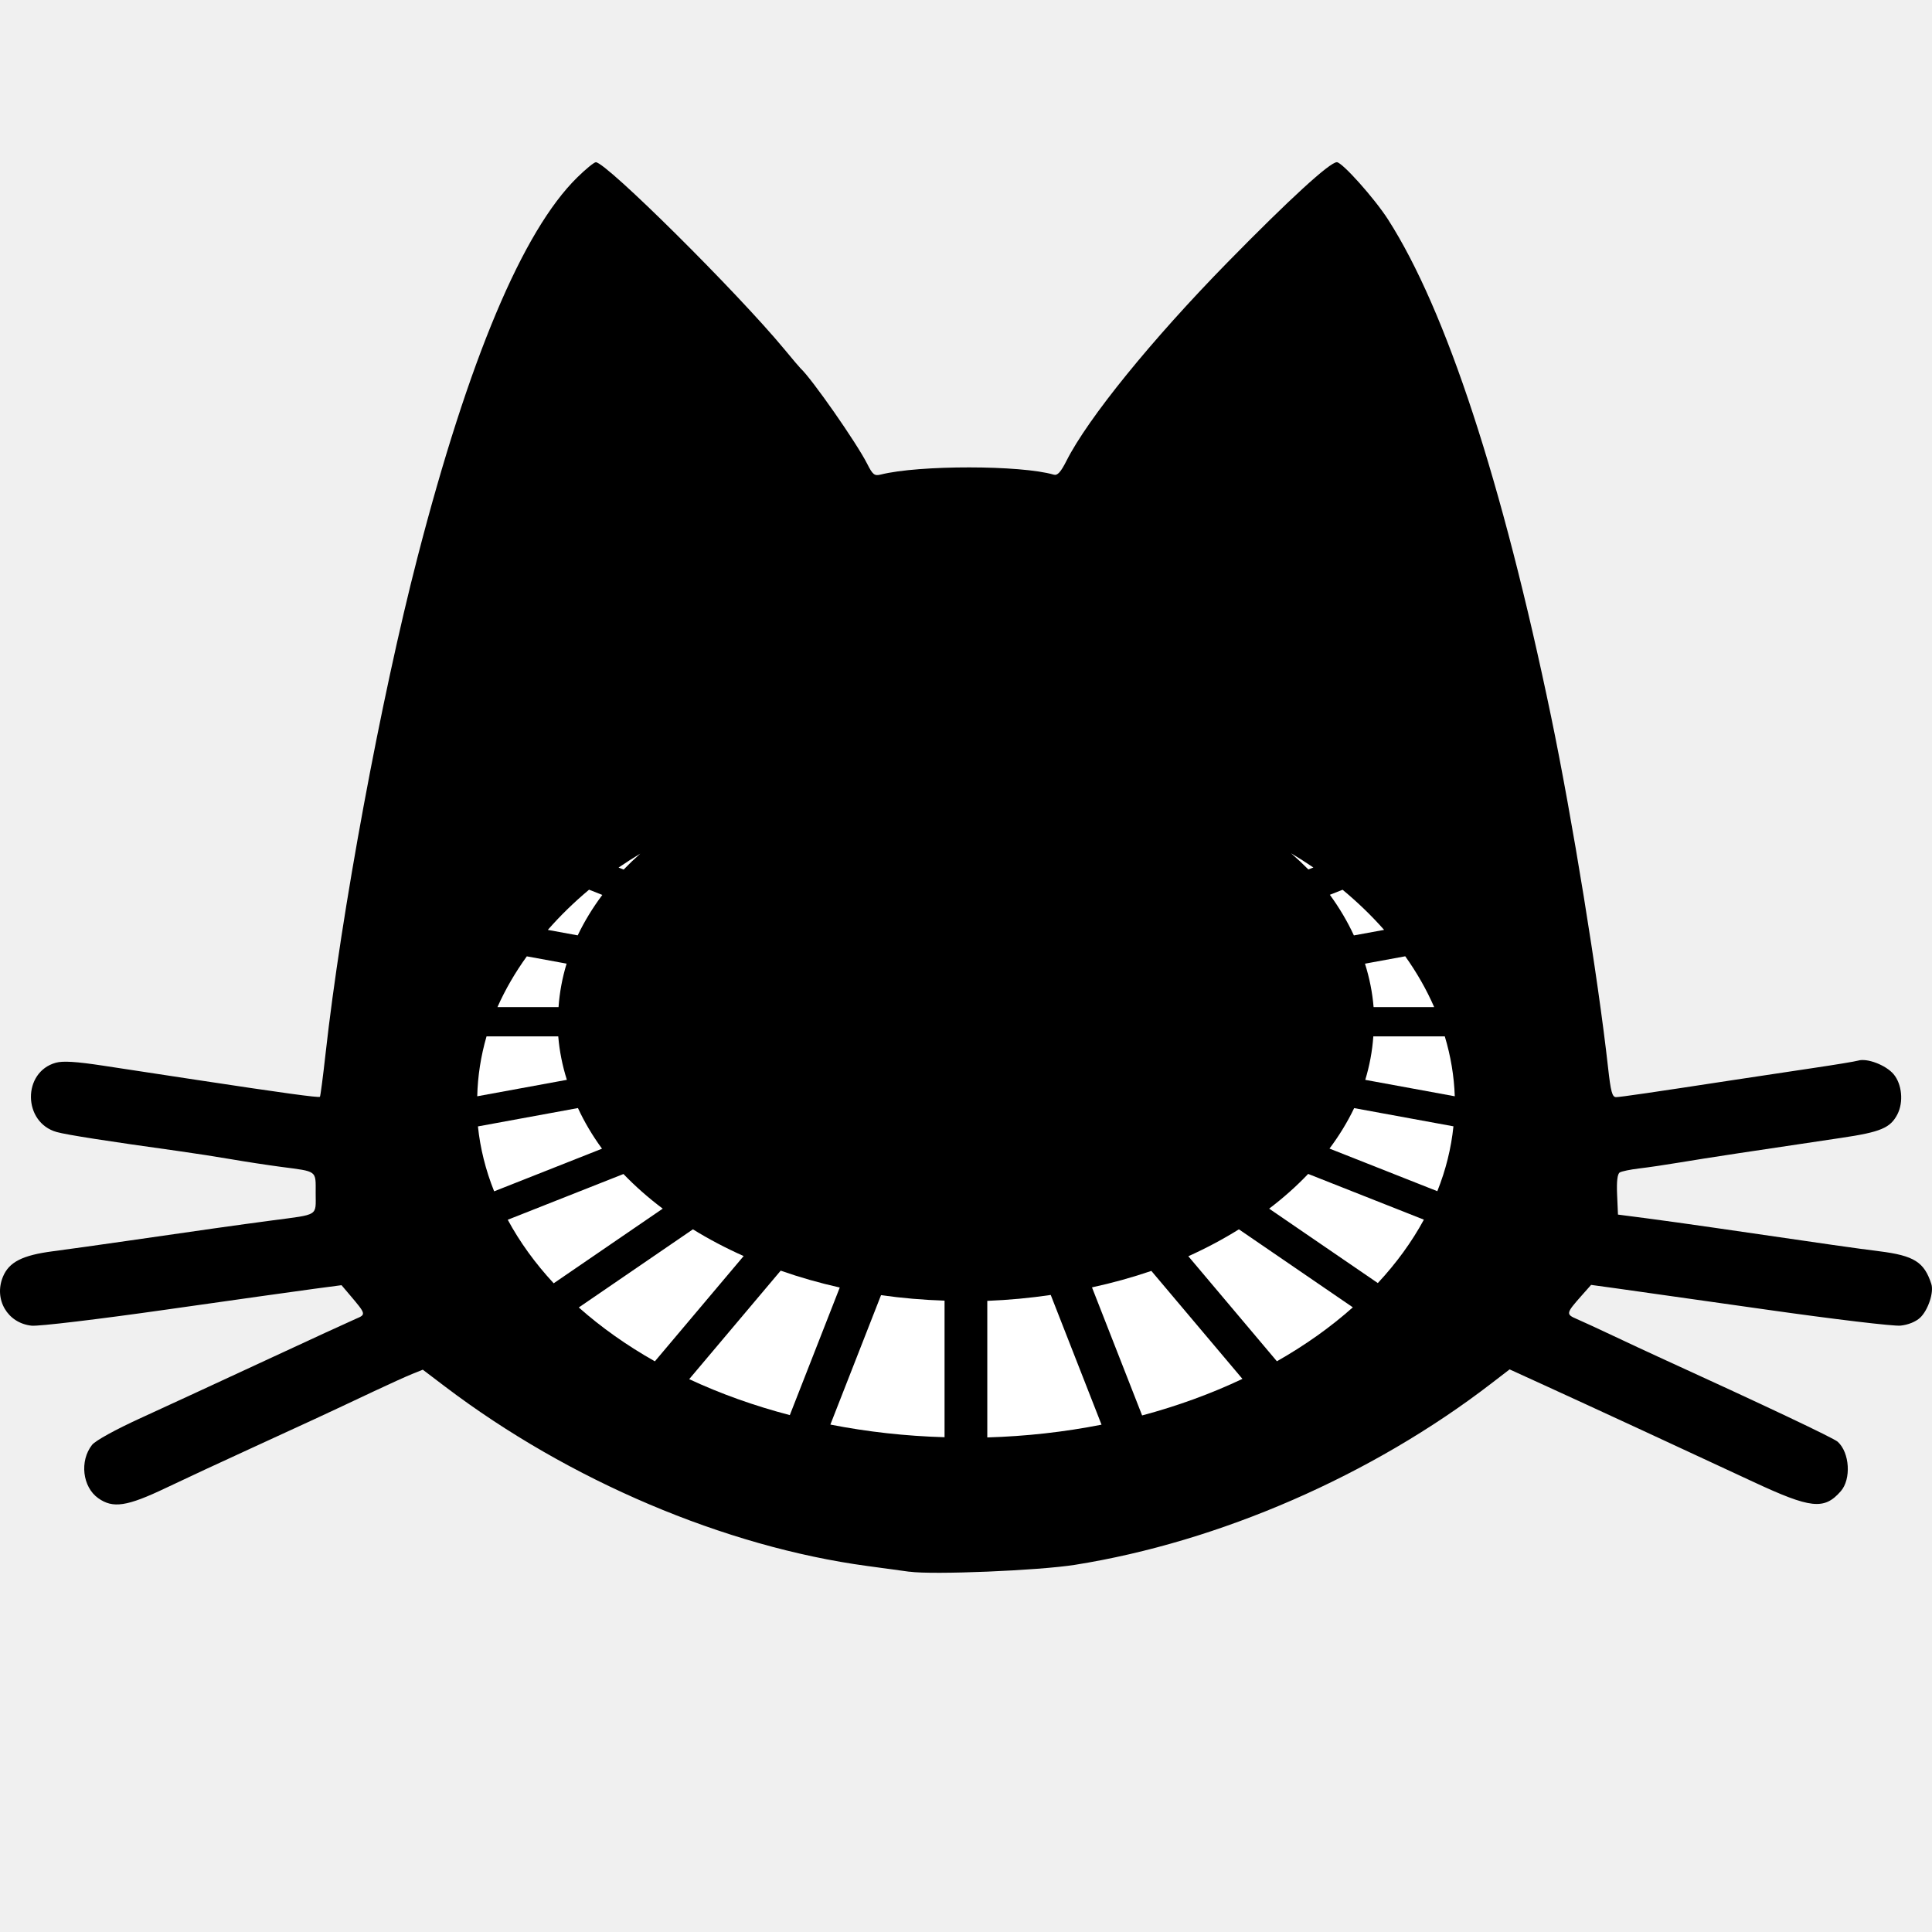
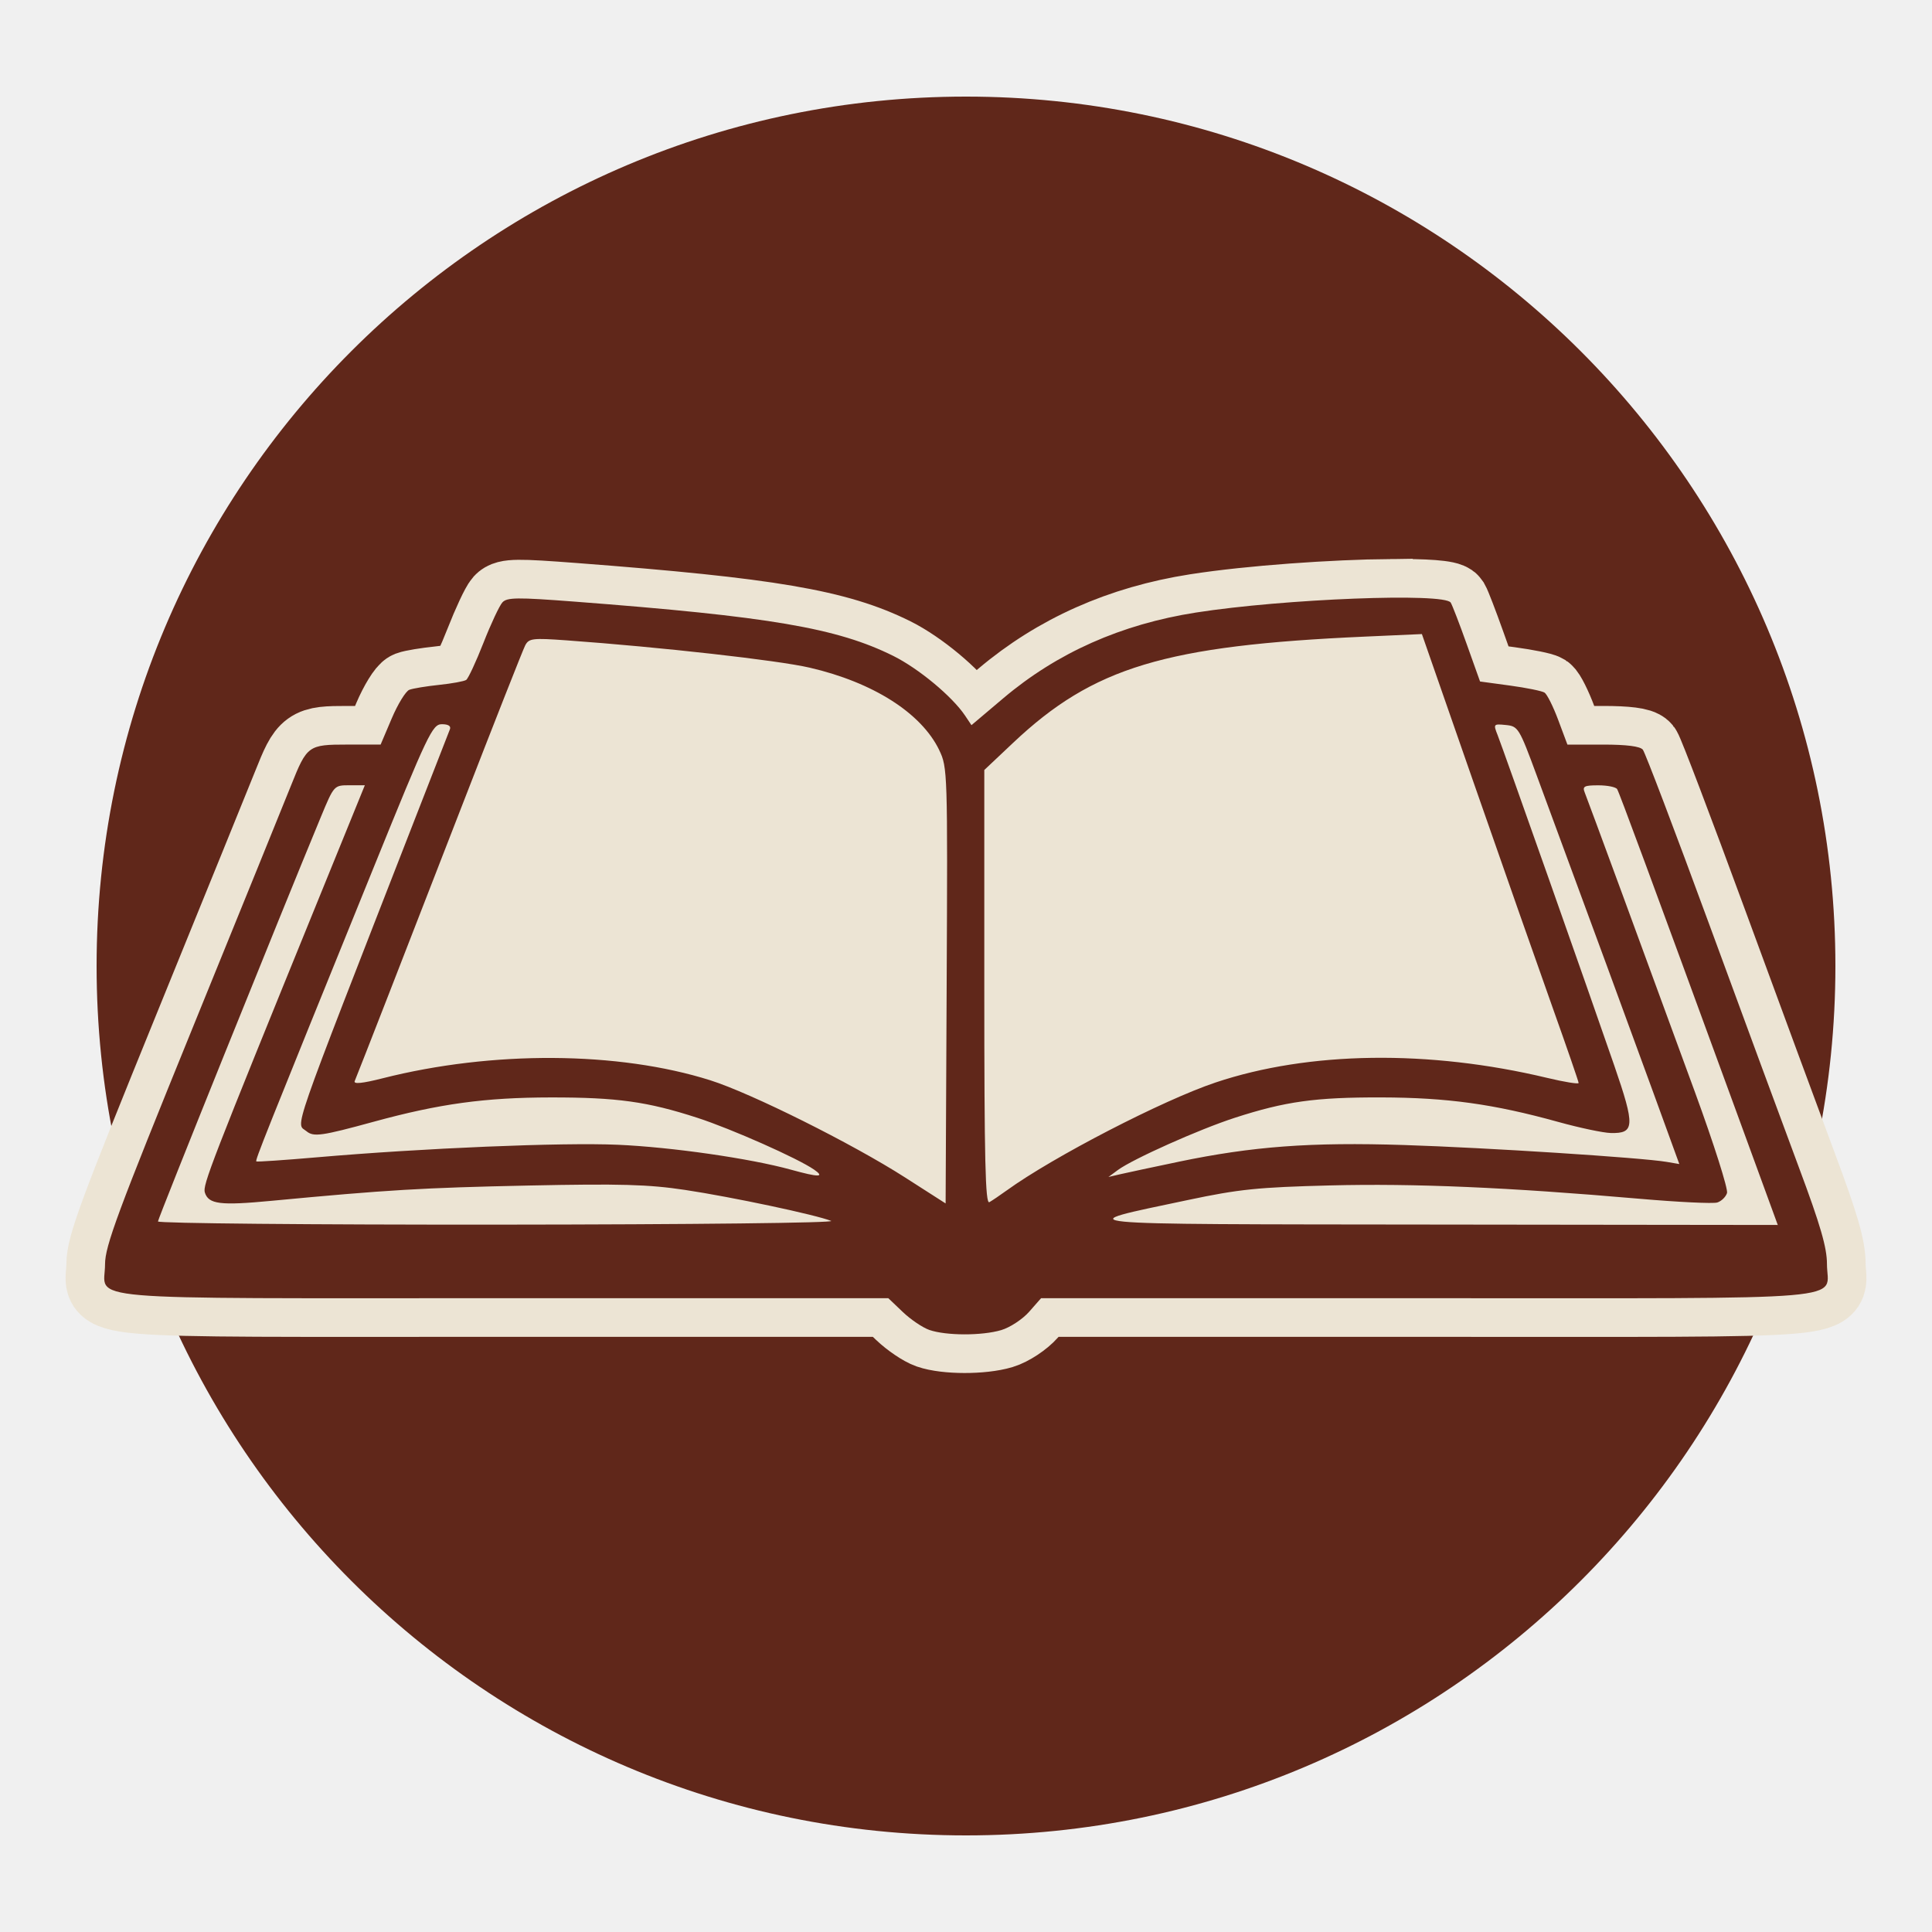
<svg xmlns="http://www.w3.org/2000/svg" viewBox="0 0 100 100" height="25" width="25">
-   <path style="fill:#000000;stroke-width:0.15" d="m 47.074,81.353 c -0.248,-0.035 -1.229,-0.169 -2.179,-0.297 -7.371,-0.995 -15.437,-4.419 -21.839,-9.272 l -1.173,-0.889 -0.555,0.224 c -0.305,0.123 -1.198,0.528 -1.983,0.898 -2.389,1.128 -3.72,1.746 -6.388,2.965 -1.405,0.642 -3.367,1.555 -4.359,2.028 -2.031,0.969 -2.752,1.078 -3.516,0.534 -0.814,-0.58 -0.97,-1.927 -0.318,-2.756 0.172,-0.219 1.2,-0.786 2.514,-1.387 1.222,-0.559 4.116,-1.896 6.431,-2.971 2.315,-1.075 4.431,-2.049 4.702,-2.164 0.547,-0.232 0.547,-0.234 -0.313,-1.249 l -0.421,-0.496 -1.383,0.183 c -0.761,0.101 -4.223,0.588 -7.695,1.082 -3.534,0.503 -6.599,0.869 -6.963,0.831 -1.248,-0.129 -1.971,-1.368 -1.481,-2.54 0.316,-0.755 1.007,-1.107 2.582,-1.312 0.744,-0.097 2.469,-0.338 3.833,-0.536 3.68,-0.534 5.753,-0.826 7.515,-1.06 2.449,-0.325 2.254,-0.203 2.254,-1.41 0,-1.198 0.116,-1.11 -1.804,-1.364 -0.703,-0.093 -1.852,-0.269 -2.555,-0.391 -0.703,-0.122 -1.954,-0.316 -2.78,-0.431 -3.611,-0.501 -5.75,-0.835 -6.264,-0.979 -1.756,-0.491 -1.788,-3.106 -0.044,-3.588 0.367,-0.101 1.054,-0.059 2.433,0.151 1.057,0.161 3.241,0.493 4.852,0.738 4.423,0.672 6.327,0.933 6.382,0.875 0.027,-0.029 0.159,-1.034 0.292,-2.232 0.811,-7.287 2.861,-18.354 4.761,-25.701 2.646,-10.232 5.441,-16.878 8.263,-19.651 0.442,-0.434 0.876,-0.789 0.966,-0.789 0.535,0 7.324,6.737 9.769,9.694 0.41,0.496 0.783,0.936 0.828,0.977 0.568,0.516 2.898,3.853 3.446,4.936 0.289,0.571 0.377,0.641 0.706,0.558 1.976,-0.496 7.257,-0.492 8.953,0.007 0.191,0.056 0.36,-0.129 0.66,-0.722 1.112,-2.199 4.411,-6.263 8.332,-10.266 3.198,-3.264 5.295,-5.185 5.66,-5.185 0.276,0 1.951,1.874 2.651,2.966 2.998,4.676 5.906,13.545 8.441,25.74 1.085,5.218 2.429,13.503 2.945,18.148 0.14,1.259 0.216,1.54 0.417,1.537 0.232,-0.003 1.832,-0.236 6.183,-0.902 1.033,-0.158 2.826,-0.427 3.983,-0.599 1.157,-0.171 2.219,-0.346 2.36,-0.389 0.467,-0.141 1.44,0.232 1.838,0.704 0.433,0.514 0.521,1.445 0.197,2.075 -0.363,0.706 -0.869,0.919 -2.899,1.219 -4.405,0.651 -7.104,1.062 -8.322,1.267 -0.709,0.119 -1.667,0.261 -2.13,0.315 -0.463,0.054 -0.922,0.149 -1.022,0.21 -0.12,0.074 -0.166,0.459 -0.136,1.146 l 0.045,1.034 1.428,0.185 c 0.785,0.102 2.375,0.324 3.532,0.492 6.118,0.893 7.327,1.065 8.567,1.221 1.802,0.227 2.325,0.556 2.693,1.696 0.139,0.43 -0.169,1.355 -0.578,1.74 -0.226,0.212 -0.618,0.372 -1.016,0.413 -0.362,0.038 -3.431,-0.329 -6.961,-0.831 -3.472,-0.494 -6.93,-0.984 -7.684,-1.088 l -1.372,-0.189 -0.507,0.572 c -0.79,0.892 -0.802,0.949 -0.249,1.187 0.271,0.116 1.136,0.515 1.921,0.886 0.785,0.371 1.8,0.844 2.254,1.051 5.514,2.517 9.133,4.23 9.346,4.423 0.622,0.563 0.706,1.936 0.157,2.562 -0.86,0.98 -1.542,0.906 -4.543,-0.494 -3.294,-1.537 -8.504,-3.946 -10.77,-4.98 l -1.827,-0.834 -0.953,0.733 c -6.181,4.758 -14.067,8.193 -21.544,9.383 -1.865,0.297 -7.366,0.525 -8.567,0.354 z" id="path103" />
-   <path style="opacity:1;vector-effect:none;fill:#ffffff;fill-opacity:1;stroke:none;stroke-width:0.114;stroke-linecap:round;stroke-linejoin:round;stroke-miterlimit:4;stroke-dasharray:none;stroke-dashoffset:0;stroke-opacity:1;paint-order:markers fill stroke" d="m 66.822,44.162 a 21.141,14.474 0 0 1 0.899,0.841 l 0.259,-0.102 a 25.32,17.335 0 0 0 -1.159,-0.739 z m -33.678,0.02 a 25.32,17.335 0 0 0 -1.127,0.723 l 0.263,0.104 a 21.141,14.474 0 0 1 0.863,-0.827 z m -2.654,1.868 a 25.32,17.335 0 0 0 -2.134,2.081 l 1.546,0.283 a 21.141,14.474 0 0 1 1.274,-2.093 z m 39.002,0.004 -0.659,0.26 a 21.141,14.474 0 0 1 1.244,2.103 l 1.564,-0.287 a 25.32,17.335 0 0 0 -2.148,-2.076 z m 3.244,3.443 -2.085,0.383 a 21.141,14.474 0 0 1 0.446,2.248 h 3.136 a 25.32,17.335 0 0 0 -1.498,-2.631 z m -45.468,0.003 a 25.32,17.335 0 0 0 -1.52,2.628 h 3.162 a 21.141,14.474 0 0 1 0.417,-2.25 z m -2.085,4.143 a 25.32,17.335 0 0 0 -0.481,3.1 l 4.639,-0.851 a 21.141,14.474 0 0 1 -0.446,-2.249 z m 45.9,0 a 21.141,14.474 0 0 1 -0.417,2.25 l 4.633,0.85 A 25.32,17.335 0 0 0 74.782,53.642 Z m -41.169,3.71 -5.176,0.95 a 25.32,17.335 0 0 0 0.839,3.36 l 5.583,-2.207 a 21.141,14.474 0 0 1 -1.246,-2.103 z m 40.177,0.003 a 21.141,14.474 0 0 1 -1.277,2.094 l 5.582,2.206 a 25.32,17.335 0 0 0 0.834,-3.358 z m -2.381,3.406 a 21.141,14.474 0 0 1 -2.019,1.798 l 5.625,3.851 a 25.32,17.335 0 0 0 2.384,-3.281 z m -35.44,0.005 -5.989,2.367 a 25.32,17.335 0 0 0 2.378,3.289 l 5.644,-3.864 a 21.141,14.474 0 0 1 -2.033,-1.792 z m 31.855,2.863 a 21.141,14.474 0 0 1 -2.617,1.393 l 4.584,5.436 a 25.32,17.335 0 0 0 3.93,-2.792 z M 35.865,63.63 29.958,67.674 a 25.32,17.335 0 0 0 3.938,2.788 l 4.595,-5.449 a 21.141,14.474 0 0 1 -2.626,-1.383 z m 4.543,2.139 -4.736,5.616 a 25.32,17.335 0 0 0 5.209,1.861 l 2.585,-6.604 a 21.141,14.474 0 0 1 -3.058,-0.873 z m 19.186,0.013 a 21.141,14.474 0 0 1 -3.073,0.852 l 2.595,6.629 a 25.32,17.335 0 0 0 5.192,-1.892 z m -5.208,1.244 a 21.141,14.474 0 0 1 -3.284,0.306 v 7.069 a 25.32,17.335 0 0 0 5.913,-0.66 z m -8.784,0.011 -2.622,6.699 a 25.32,17.335 0 0 0 5.91,0.654 V 67.321 A 21.141,14.474 0 0 1 45.601,67.037 Z" id="circle136" />
+   <g id="book-icon">
+     <circle style="opacity:1;vector-effect:none;fill:#60271a;fill-opacity:1;stroke:none;stroke-width:5.333;stroke-linecap:round;stroke-linejoin:miter;stroke-miterlimit:4;stroke-dasharray:none;stroke-dashoffset:0;stroke-opacity:1;paint-order:markers fill stroke" id="path934" cx="50" cy="50" r="45" />
+     <path style="opacity:1;vector-effect:none;fill:#ece4d4;fill-opacity:1;stroke:#ece4d4;stroke-width:4;stroke-linecap:round;stroke-linejoin:miter;stroke-miterlimit:4;stroke-dasharray:none;stroke-dashoffset:0;stroke-opacity:1;paint-order:markers fill stroke" d="m 71.977,30.936 c 1.748,-0.018 2.99,0.058 3.111,0.254 0.08,0.13 0.455,1.102 0.832,2.16 l 0.686,1.924 1.551,0.211 c 0.853,0.116 1.657,0.279 1.787,0.363 0.13,0.084 0.45,0.724 0.711,1.422 l 0.475,1.27 h 1.844 c 1.221,0 1.917,0.089 2.059,0.264 0.118,0.145 1.658,4.197 3.424,9.006 1.765,4.809 3.862,10.491 4.658,12.627 1.114,2.986 1.449,4.139 1.449,4.99 0,1.937 1.969,1.768 -20.67,1.768 h -20.008 l -0.615,0.701 c -0.339,0.386 -0.988,0.813 -1.441,0.949 -0.996,0.298 -2.858,0.295 -3.725,-0.006 -0.348,-0.121 -0.968,-0.54 -1.379,-0.932 l -0.746,-0.713 H 26.04 c -22.551,0 -20.604,0.167 -20.604,-1.756 0,-0.939 0.644,-2.674 4.543,-12.258 2.498,-6.14 4.789,-11.78 5.09,-12.533 0.822,-2.058 0.889,-2.107 2.906,-2.107 h 1.727 l 0.574,-1.354 c 0.316,-0.744 0.726,-1.412 0.91,-1.482 0.184,-0.071 0.878,-0.184 1.543,-0.254 0.665,-0.07 1.295,-0.186 1.4,-0.258 0.105,-0.072 0.508,-0.935 0.895,-1.92 0.386,-0.985 0.827,-1.927 0.98,-2.094 0.239,-0.26 0.763,-0.266 3.709,-0.041 10.127,0.772 13.618,1.368 16.525,2.814 1.312,0.653 3.045,2.093 3.711,3.084 l 0.334,0.498 1.648,-1.395 c 2.783,-2.353 6.107,-3.832 9.973,-4.436 2.847,-0.445 7.16,-0.738 10.072,-0.768 z" id="path898" />
+     <path id="path880" d="m 48.103,68.838 c -0.348,-0.121 -0.968,-0.54 -1.378,-0.932 l -0.746,-0.712 H 26.039 c -22.551,0 -20.602,0.166 -20.602,-1.756 0,-0.939 0.643,-2.674 4.542,-12.258 2.498,-6.14 4.788,-11.78 5.089,-12.534 0.822,-2.058 0.889,-2.107 2.906,-2.107 h 1.727 l 0.575,-1.353 c 0.316,-0.744 0.726,-1.411 0.91,-1.482 0.184,-0.071 0.878,-0.185 1.543,-0.255 0.665,-0.07 1.295,-0.185 1.401,-0.256 0.105,-0.072 0.508,-0.936 0.894,-1.921 0.386,-0.985 0.828,-1.927 0.981,-2.093 0.239,-0.26 0.762,-0.266 3.709,-0.041 10.127,0.772 13.617,1.367 16.524,2.813 1.312,0.653 3.045,2.093 3.711,3.085 l 0.334,0.498 1.649,-1.394 c 2.783,-2.353 6.106,-3.831 9.972,-4.435 4.555,-0.712 12.862,-1.035 13.185,-0.514 0.08,0.13 0.455,1.102 0.832,2.16 l 0.686,1.923 1.551,0.211 c 0.853,0.116 1.657,0.28 1.787,0.364 0.13,0.084 0.45,0.724 0.71,1.422 l 0.474,1.269 h 1.845 c 1.221,0 1.917,0.089 2.059,0.263 0.118,0.145 1.658,4.198 3.424,9.007 1.765,4.809 3.861,10.491 4.658,12.627 1.114,2.986 1.448,4.138 1.448,4.989 0,1.937 1.969,1.769 -20.67,1.769 h -20.008 l -0.616,0.701 c -0.339,0.386 -0.987,0.812 -1.44,0.948 -0.996,0.298 -2.859,0.295 -3.726,-0.006 z m -5.083,-5.644 c -0.777,-0.314 -5.147,-1.241 -7.558,-1.603 -1.908,-0.287 -3.341,-0.327 -8.112,-0.228 -5.454,0.114 -7.313,0.224 -13.307,0.792 -2.647,0.251 -3.248,0.176 -3.44,-0.43 -0.121,-0.381 0.296,-1.458 5.859,-15.128 l 2.422,-5.952 h -0.798 c -0.796,0 -0.799,0.003 -1.475,1.633 -2.12,5.113 -8.435,20.793 -8.435,20.944 0,0.098 7.941,0.172 17.646,0.165 10.052,-0.008 17.453,-0.091 17.198,-0.194 z m 48.708,-0.582 c -0.158,-0.435 -0.999,-2.734 -1.868,-5.109 -4.461,-12.19 -6.046,-16.479 -6.157,-16.658 -0.067,-0.109 -0.506,-0.197 -0.975,-0.197 -0.729,0 -0.831,0.054 -0.704,0.369 0.171,0.423 3.113,8.421 5.713,15.53 0.973,2.66 1.717,5.002 1.653,5.204 -0.064,0.202 -0.291,0.423 -0.504,0.49 -0.213,0.068 -2.034,-0.02 -4.045,-0.195 -6.79,-0.59 -11.644,-0.799 -15.983,-0.689 -3.749,0.095 -4.723,0.195 -7.374,0.756 -6.21,1.313 -6.872,1.247 12.791,1.27 l 17.742,0.021 z M 48.614,38.823 c -0.929,-1.919 -3.421,-3.504 -6.706,-4.265 -1.646,-0.382 -7.699,-1.062 -12.587,-1.414 -1.753,-0.126 -1.945,-0.103 -2.135,0.258 -0.115,0.218 -1.605,4 -3.313,8.404 -2.851,7.352 -5.264,13.546 -5.514,14.152 -0.069,0.167 0.397,0.12 1.442,-0.145 5.682,-1.441 12.205,-1.401 16.965,0.103 2.113,0.668 7.35,3.28 10.072,5.024 l 2.107,1.35 0.054,-11.277 c 0.053,-11.07 0.046,-11.294 -0.386,-12.188 z m 3.492,22.795 c 2.401,-1.738 8.084,-4.675 10.813,-5.589 4.824,-1.616 11.035,-1.703 17.157,-0.239 0.898,0.215 1.633,0.334 1.633,0.264 0,-0.069 -0.609,-1.834 -1.353,-3.922 -0.744,-2.088 -2.569,-7.287 -4.056,-11.554 l -2.703,-7.759 -2.95,0.132 c -10.347,0.461 -14.058,1.581 -18.204,5.493 l -1.496,1.411 v 11.259 c 0,8.946 0.054,11.229 0.263,11.11 0.145,-0.082 0.548,-0.355 0.895,-0.606 z m -9.972,-1.08 c -0.822,-0.576 -4.279,-2.11 -6.041,-2.681 -2.595,-0.841 -4.153,-1.057 -7.585,-1.054 -3.408,0.004 -5.759,0.326 -9.165,1.258 -2.696,0.738 -3.112,0.796 -3.478,0.492 -0.556,-0.461 -0.956,0.691 5.634,-16.222 0.926,-2.376 1.73,-4.438 1.788,-4.583 0.067,-0.168 -0.084,-0.263 -0.417,-0.263 -0.488,0 -0.715,0.476 -3.534,7.427 -5.718,14.095 -6.139,15.151 -6.068,15.203 0.039,0.029 1.446,-0.067 3.126,-0.212 5.523,-0.478 12.697,-0.777 15.592,-0.65 2.783,0.123 6.854,0.709 8.955,1.29 1.449,0.4 1.774,0.399 1.195,-0.006 z m 18.866,-0.405 c 3.84,-0.799 6.834,-1.022 11.676,-0.867 4.253,0.136 12.283,0.652 13.588,0.873 l 0.657,0.112 -1.324,-3.639 c -1.179,-3.238 -3.256,-8.89 -6.063,-16.492 -0.902,-2.444 -0.956,-2.531 -1.592,-2.594 -0.643,-0.064 -0.653,-0.052 -0.424,0.527 0.295,0.747 4.743,13.346 6.037,17.101 1.082,3.14 1.062,3.522 -0.187,3.49 -0.392,-0.01 -1.613,-0.268 -2.713,-0.573 -3.351,-0.929 -5.743,-1.26 -9.165,-1.269 -3.414,-0.008 -4.964,0.207 -7.585,1.057 -1.835,0.595 -5.273,2.132 -6.047,2.703 l -0.485,0.358 0.632,-0.147 c 0.348,-0.081 1.696,-0.368 2.995,-0.639 z" style="fill:#60271a;fill-opacity:1;stroke-width:0.211" />
+   </g>
</svg>
